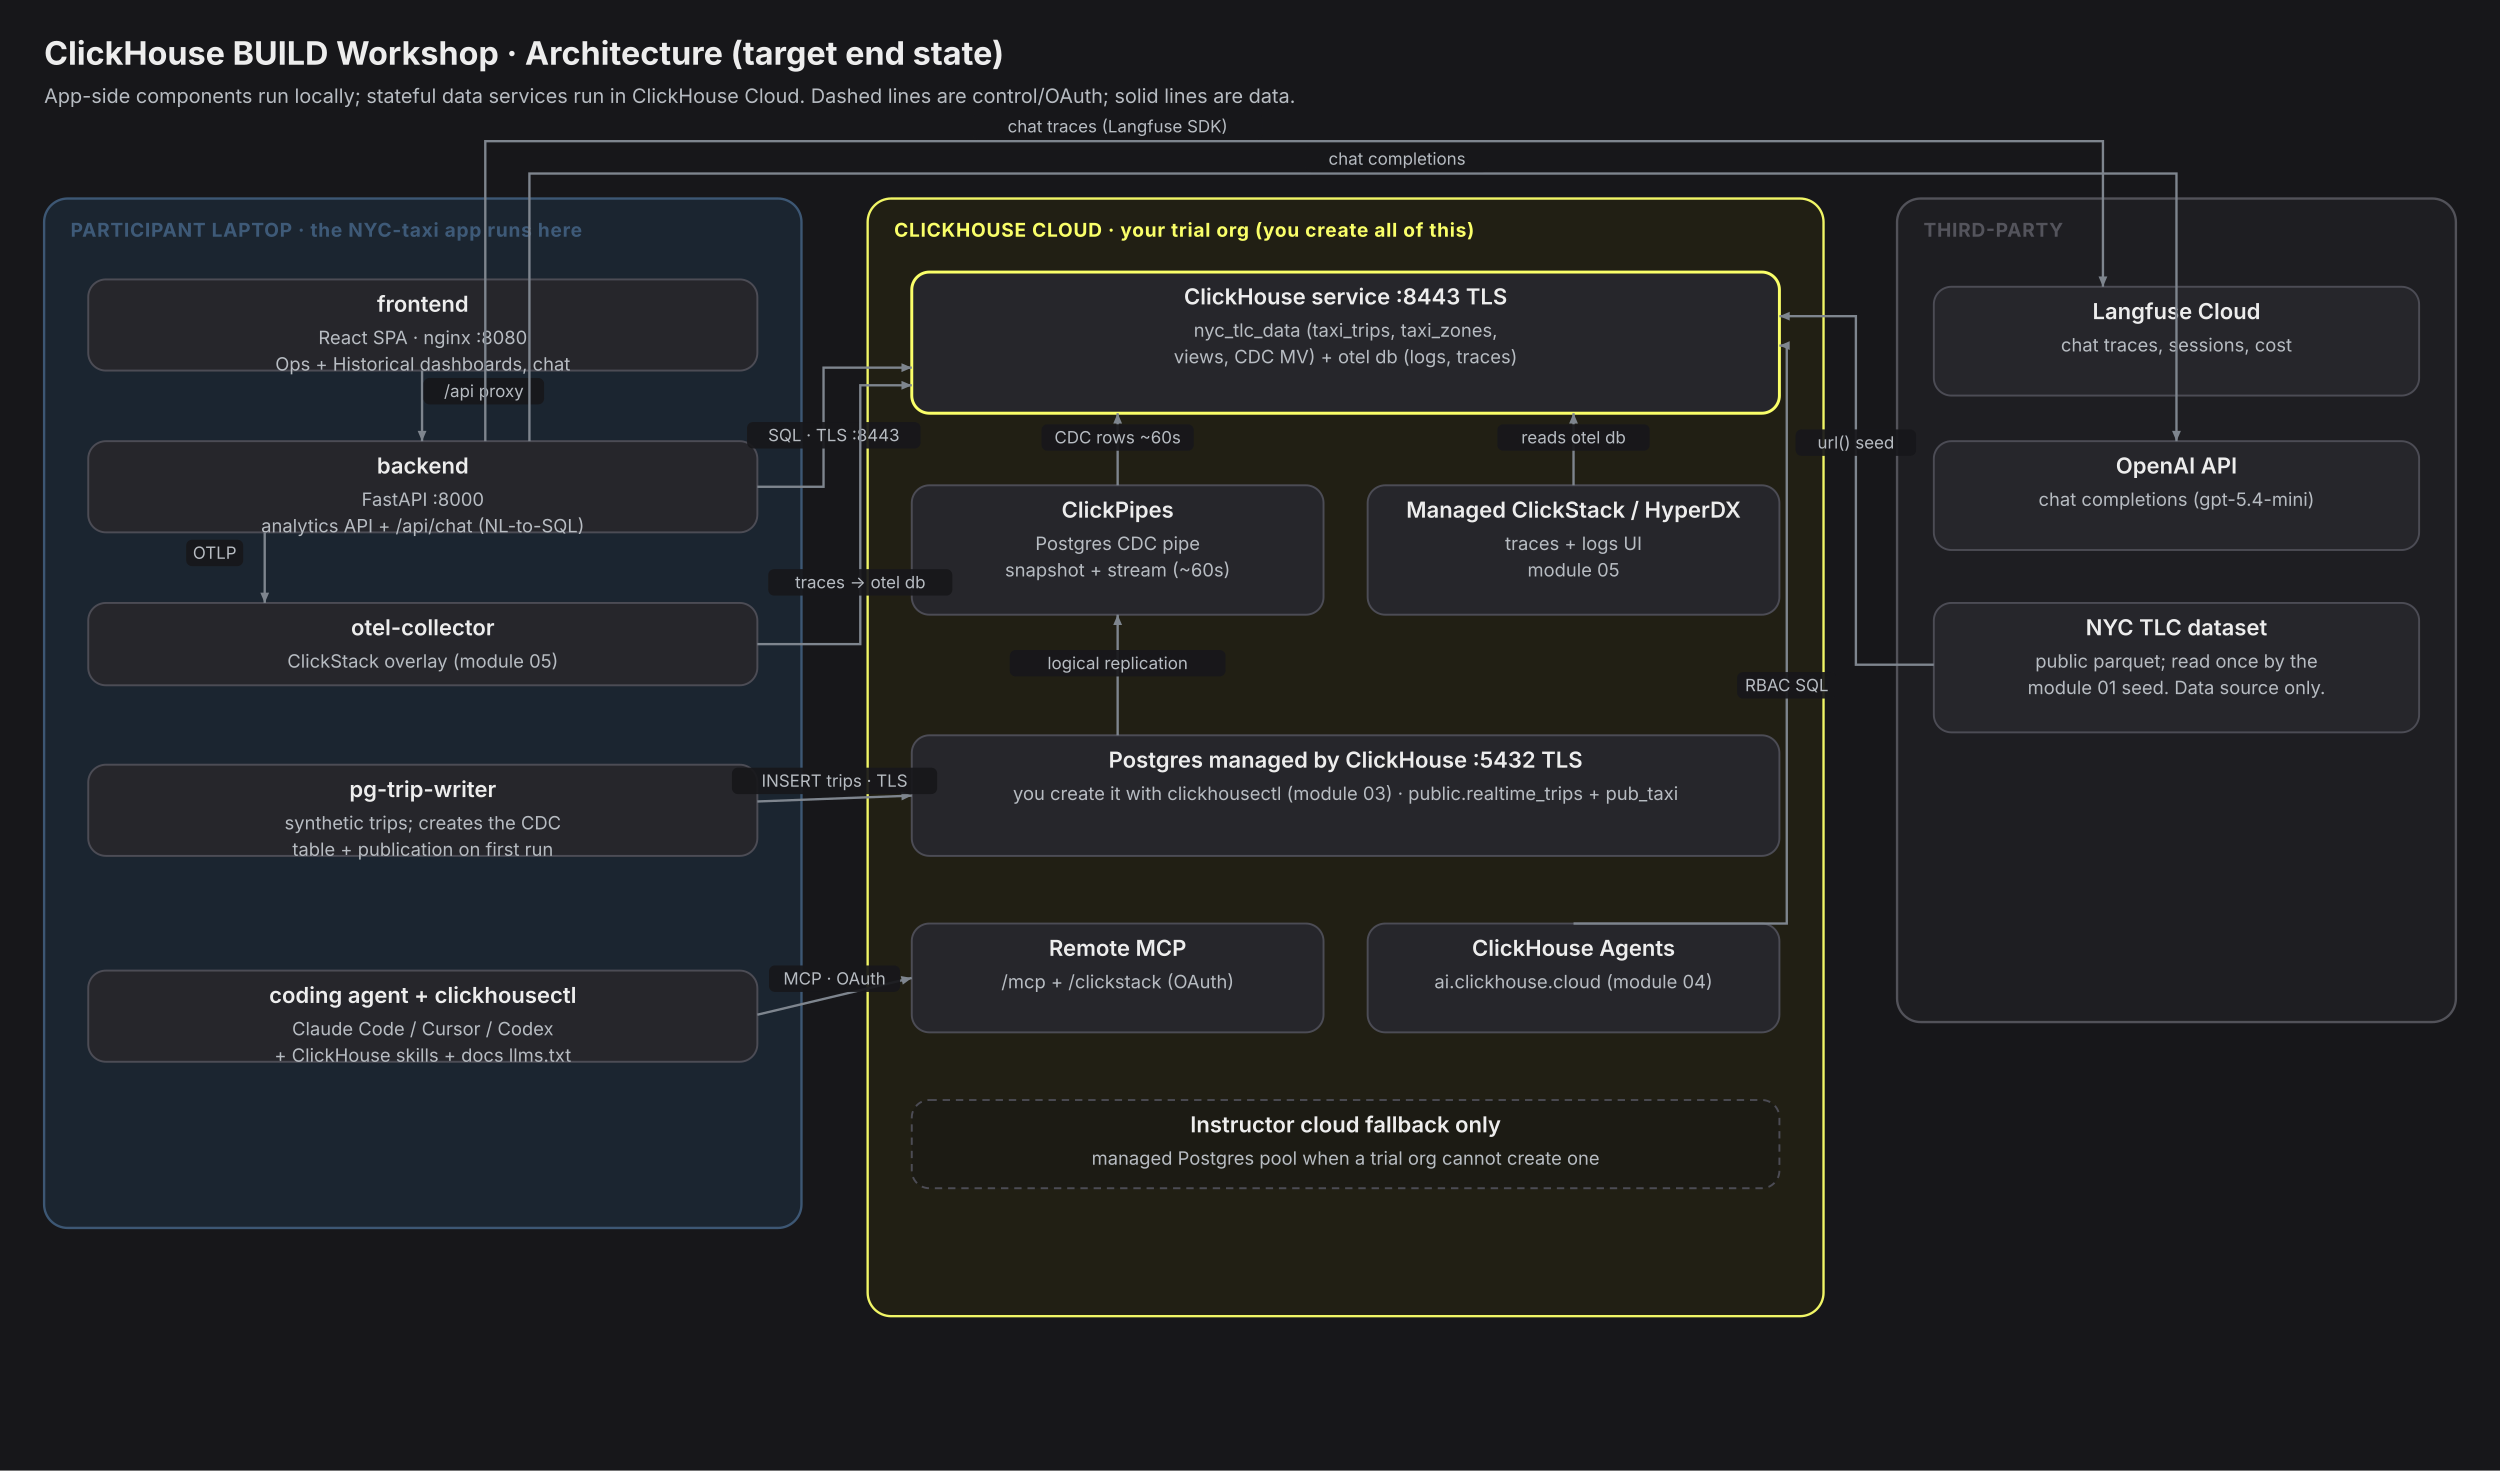
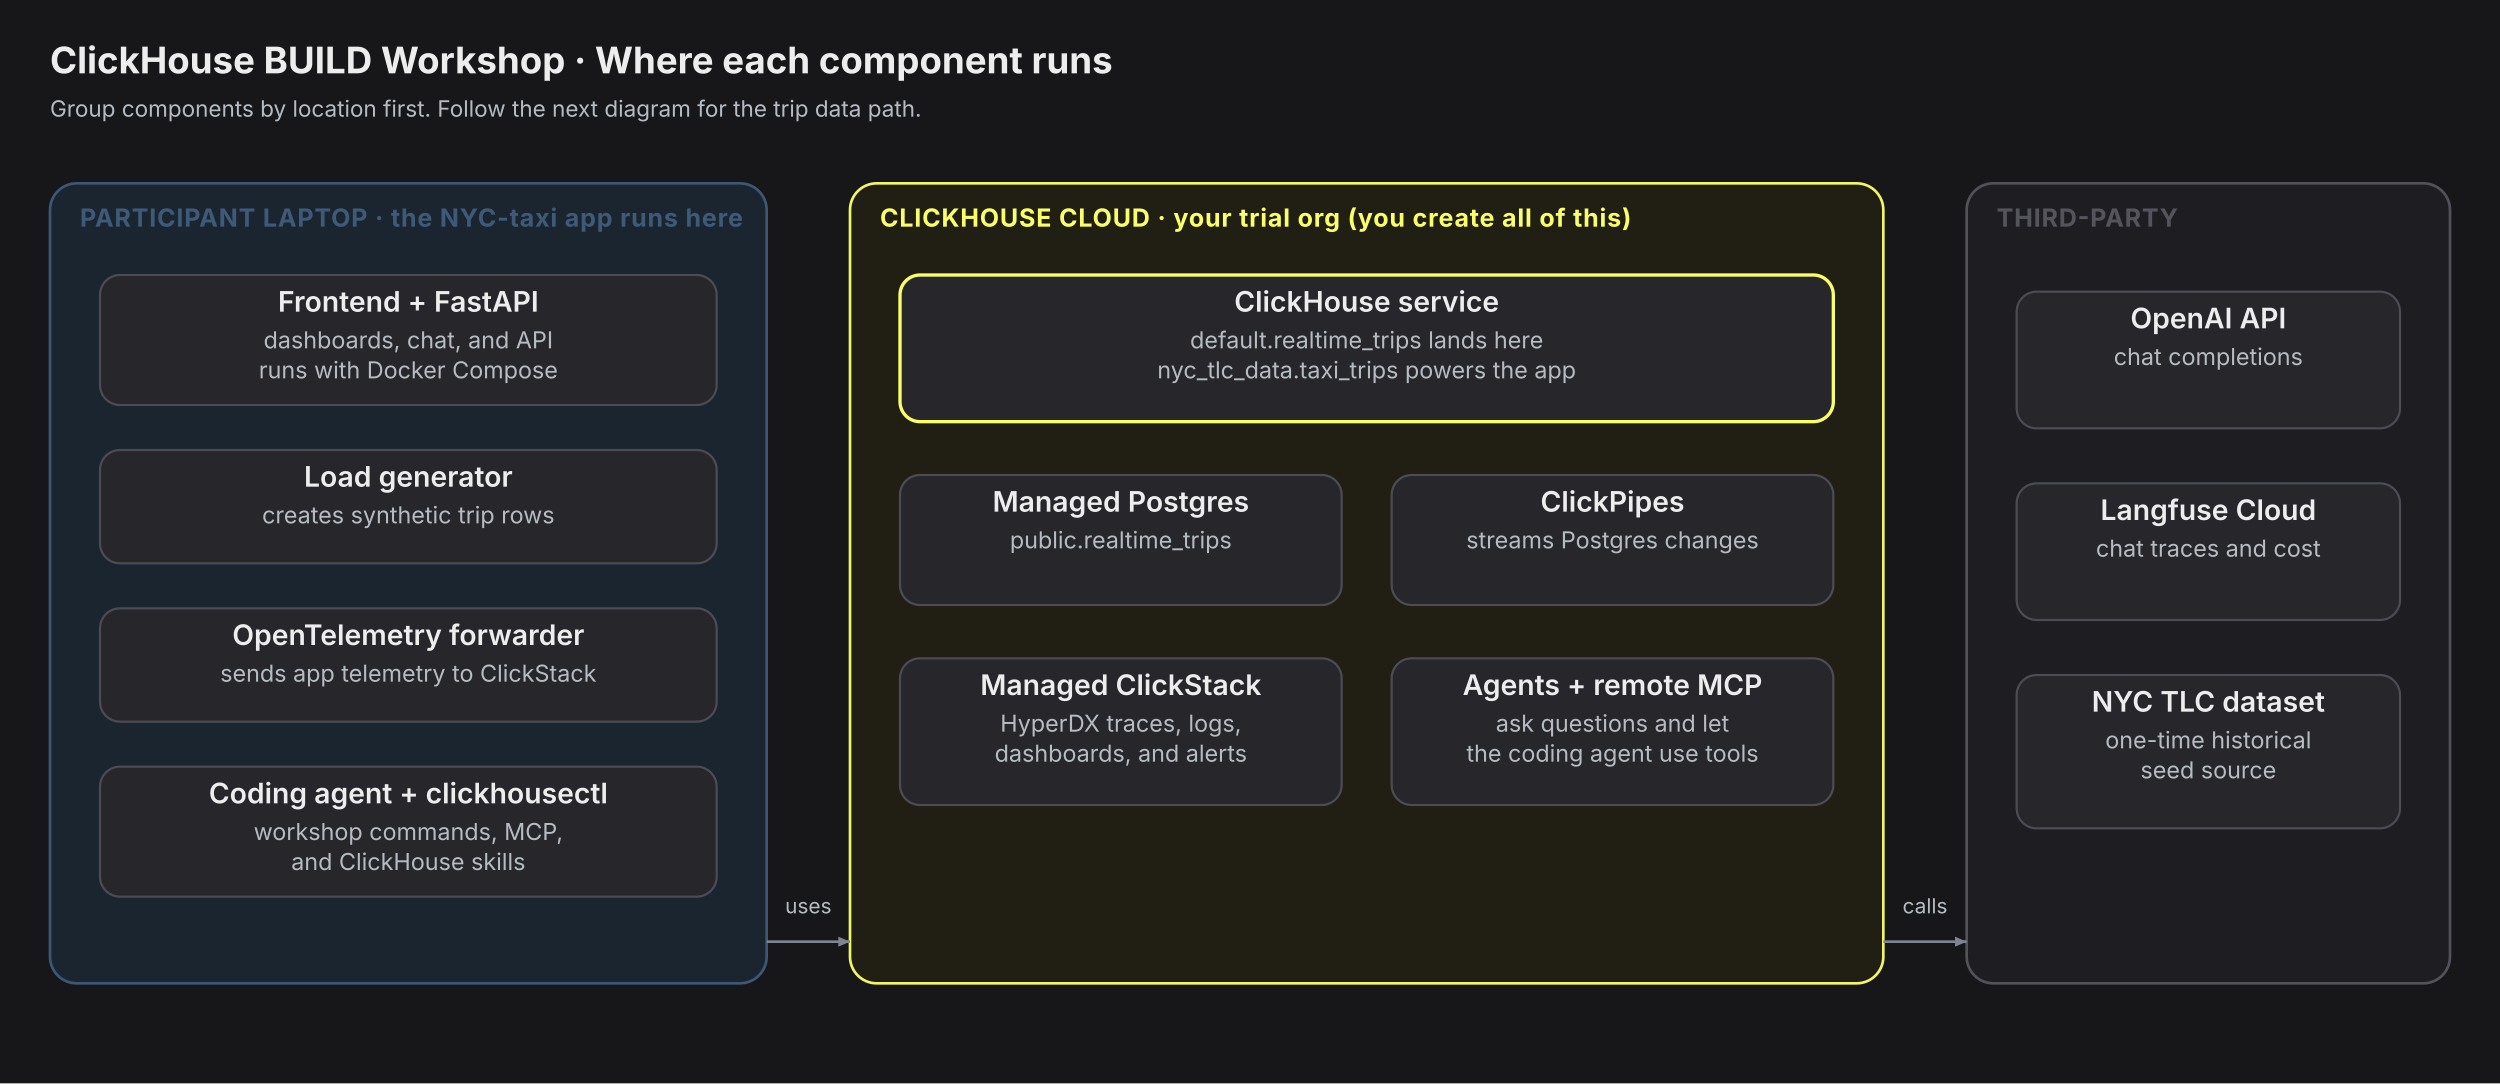
- <svg xmlns="http://www.w3.org/2000/svg" width="1700" height="1000" viewBox="0 0 1700 1000" font-family="Inter, -apple-system, Segoe UI, Roboto, sans-serif">
-   <rect x="0" y="0" width="1700" height="1000" fill="#17171A" />
+ <svg xmlns="http://www.w3.org/2000/svg" width="1500" height="650" viewBox="0 0 1500 650" font-family="Inter, -apple-system, Segoe UI, Roboto, sans-serif">
+   <rect x="0" y="0" width="1500" height="650" fill="#17171A" />
  <defs>
    <marker id="arrow" markerWidth="9" markerHeight="9" refX="7" refY="3" orient="auto" markerUnits="userSpaceOnUse">
      <path d="M0,0 L7,3 L0,6 Z" fill="#7E858E" />
    </marker>
  </defs>
-   <text x="30" y="44" fill="#EDEDED" font-size="22" font-weight="700">ClickHouse BUILD Workshop · Architecture (target end state)</text>
-   <text x="30" y="70" fill="#B7BCC2" font-size="13.5">App-side components run locally; stateful data services run in ClickHouse Cloud. Dashed lines are control/OAuth; solid lines are data.</text>
-   <rect x="30" y="135" width="515" height="700" rx="16" fill="#1B2531" stroke="#3E5A78" stroke-width="1.6" opacity="0.96" />
-   <text x="48" y="161" fill="#3E5A78" font-size="13" font-weight="700" letter-spacing="0.5">PARTICIPANT LAPTOP  ·  the NYC-taxi app runs here</text>
-   <rect x="590" y="135" width="650" height="760" rx="16" fill="#211F14" stroke="#FAFF69" stroke-width="1.6" opacity="0.96" />
-   <text x="608" y="161" fill="#FAFF69" font-size="13" font-weight="700" letter-spacing="0.5">CLICKHOUSE CLOUD  ·  your trial org (you create all of this)</text>
-   <rect x="1290" y="135" width="380" height="560" rx="16" fill="#1E1E22" stroke="#54545C" stroke-width="1.6" opacity="0.96" />
-   <text x="1308" y="161" fill="#54545C" font-size="13" font-weight="700" letter-spacing="0.5">THIRD-PARTY</text>
-   <rect x="60" y="190" width="455" height="62" rx="12" fill="#26262B" stroke="#4C4C55" stroke-width="1.3" />
-   <text x="287.5" y="212" fill="#EDEDED" font-size="15" font-weight="600" text-anchor="middle">frontend</text>
-   <text x="287.5" y="234" fill="#B7BCC2" font-size="12.5" text-anchor="middle">React SPA · nginx :8080</text>
-   <text x="287.5" y="252" fill="#B7BCC2" font-size="12.5" text-anchor="middle">Ops + Historical dashboards, chat</text>
-   <rect x="60" y="300" width="455" height="62" rx="12" fill="#26262B" stroke="#4C4C55" stroke-width="1.3" />
-   <text x="287.5" y="322" fill="#EDEDED" font-size="15" font-weight="600" text-anchor="middle">backend</text>
-   <text x="287.5" y="344" fill="#B7BCC2" font-size="12.5" text-anchor="middle">FastAPI :8000</text>
-   <text x="287.5" y="362" fill="#B7BCC2" font-size="12.5" text-anchor="middle">analytics API + /api/chat (NL-to-SQL)</text>
-   <rect x="60" y="410" width="455" height="56" rx="12" fill="#26262B" stroke="#4C4C55" stroke-width="1.3" />
-   <text x="287.5" y="432" fill="#EDEDED" font-size="15" font-weight="600" text-anchor="middle">otel-collector</text>
-   <text x="287.5" y="454" fill="#B7BCC2" font-size="12.5" text-anchor="middle">ClickStack overlay (module 05)</text>
-   <rect x="60" y="520" width="455" height="62" rx="12" fill="#26262B" stroke="#4C4C55" stroke-width="1.3" />
-   <text x="287.5" y="542" fill="#EDEDED" font-size="15" font-weight="600" text-anchor="middle">pg-trip-writer</text>
-   <text x="287.5" y="564" fill="#B7BCC2" font-size="12.5" text-anchor="middle">synthetic trips; creates the CDC</text>
-   <text x="287.5" y="582" fill="#B7BCC2" font-size="12.5" text-anchor="middle">table + publication on first run</text>
-   <rect x="60" y="660" width="455" height="62" rx="12" fill="#26262B" stroke="#4C4C55" stroke-width="1.3" />
-   <text x="287.5" y="682" fill="#EDEDED" font-size="15" font-weight="600" text-anchor="middle">coding agent + clickhousectl</text>
-   <text x="287.5" y="704" fill="#B7BCC2" font-size="12.5" text-anchor="middle">Claude Code / Cursor / Codex</text>
-   <text x="287.5" y="722" fill="#B7BCC2" font-size="12.5" text-anchor="middle">+ ClickHouse skills + docs llms.txt</text>
-   <rect x="620" y="185" width="590" height="96" rx="12" fill="#26262B" stroke="#FAFF69" stroke-width="2" />
-   <text x="915.0" y="207" fill="#EDEDED" font-size="15" font-weight="600" text-anchor="middle">ClickHouse service  :8443 TLS</text>
-   <text x="915.0" y="229" fill="#B7BCC2" font-size="12.5" text-anchor="middle">nyc_tlc_data (taxi_trips, taxi_zones,</text>
-   <text x="915.0" y="247" fill="#B7BCC2" font-size="12.5" text-anchor="middle">views, CDC MV)   +   otel db (logs, traces)</text>
-   <rect x="620" y="330" width="280" height="88" rx="12" fill="#26262B" stroke="#4C4C55" stroke-width="1.3" />
-   <text x="760.0" y="352" fill="#EDEDED" font-size="15" font-weight="600" text-anchor="middle">ClickPipes</text>
-   <text x="760.0" y="374" fill="#B7BCC2" font-size="12.5" text-anchor="middle">Postgres CDC pipe</text>
-   <text x="760.0" y="392" fill="#B7BCC2" font-size="12.5" text-anchor="middle">snapshot + stream (~60s)</text>
-   <rect x="930" y="330" width="280" height="88" rx="12" fill="#26262B" stroke="#4C4C55" stroke-width="1.3" />
-   <text x="1070.0" y="352" fill="#EDEDED" font-size="15" font-weight="600" text-anchor="middle">Managed ClickStack / HyperDX</text>
-   <text x="1070.0" y="374" fill="#B7BCC2" font-size="12.5" text-anchor="middle">traces + logs UI</text>
-   <text x="1070.0" y="392" fill="#B7BCC2" font-size="12.5" text-anchor="middle">module 05</text>
-   <rect x="620" y="500" width="590" height="82" rx="12" fill="#26262B" stroke="#4C4C55" stroke-width="1.3" />
-   <text x="915.0" y="522" fill="#EDEDED" font-size="15" font-weight="600" text-anchor="middle">Postgres managed by ClickHouse  :5432 TLS</text>
-   <text x="915.0" y="544" fill="#B7BCC2" font-size="12.5" text-anchor="middle">you create it with clickhousectl (module 03) · public.realtime_trips + pub_taxi</text>
-   <rect x="620" y="628" width="280" height="74" rx="12" fill="#26262B" stroke="#4C4C55" stroke-width="1.3" />
-   <text x="760.0" y="650" fill="#EDEDED" font-size="15" font-weight="600" text-anchor="middle">Remote MCP</text>
-   <text x="760.0" y="672" fill="#B7BCC2" font-size="12.5" text-anchor="middle">/mcp + /clickstack (OAuth)</text>
-   <rect x="930" y="628" width="280" height="74" rx="12" fill="#26262B" stroke="#4C4C55" stroke-width="1.3" />
-   <text x="1070.0" y="650" fill="#EDEDED" font-size="15" font-weight="600" text-anchor="middle">ClickHouse Agents</text>
-   <text x="1070.0" y="672" fill="#B7BCC2" font-size="12.5" text-anchor="middle">ai.clickhouse.cloud (module 04)</text>
-   <rect x="620" y="748" width="590" height="60" rx="12" fill="#1C1B14" stroke="#4C4C55" stroke-width="1.3" stroke-dasharray="5 4" />
-   <text x="915.0" y="770" fill="#EDEDED" font-size="15" font-weight="600" text-anchor="middle">Instructor cloud fallback only</text>
-   <text x="915.0" y="792" fill="#B7BCC2" font-size="12.5" text-anchor="middle">managed Postgres pool when a trial org cannot create one</text>
-   <rect x="1315" y="195" width="330" height="74" rx="12" fill="#26262B" stroke="#4C4C55" stroke-width="1.3" />
-   <text x="1480.0" y="217" fill="#EDEDED" font-size="15" font-weight="600" text-anchor="middle">Langfuse Cloud</text>
-   <text x="1480.0" y="239" fill="#B7BCC2" font-size="12.5" text-anchor="middle">chat traces, sessions, cost</text>
-   <rect x="1315" y="300" width="330" height="74" rx="12" fill="#26262B" stroke="#4C4C55" stroke-width="1.3" />
-   <text x="1480.0" y="322" fill="#EDEDED" font-size="15" font-weight="600" text-anchor="middle">OpenAI API</text>
-   <text x="1480.0" y="344" fill="#B7BCC2" font-size="12.5" text-anchor="middle">chat completions (gpt-5.4-mini)</text>
-   <rect x="1315" y="410" width="330" height="88" rx="12" fill="#26262B" stroke="#4C4C55" stroke-width="1.3" />
-   <text x="1480.0" y="432" fill="#EDEDED" font-size="15" font-weight="600" text-anchor="middle">NYC TLC dataset</text>
-   <text x="1480.0" y="454" fill="#B7BCC2" font-size="12.5" text-anchor="middle">public parquet; read once by the</text>
-   <text x="1480.0" y="472" fill="#B7BCC2" font-size="12.5" text-anchor="middle">module 01 seed. Data source only.</text>
-   <path d="M287,252 L287,300" fill="none" stroke="#7E858E" stroke-width="1.6" marker-end="url(#arrow)" />
-   <rect x="288.0" y="257.0" width="82.0" height="18" rx="4" fill="#17171A" opacity="0.92" />
-   <text x="329.0" y="270.0" fill="#B7BCC2" font-size="11.5" text-anchor="middle">/api proxy</text>
-   <path d="M180,362 L180,410" fill="none" stroke="#7E858E" stroke-width="1.6" marker-end="url(#arrow)" />
-   <rect x="126.6" y="367.0" width="38.8" height="18" rx="4" fill="#17171A" opacity="0.92" />
-   <text x="146.0" y="380.0" fill="#B7BCC2" font-size="11.5" text-anchor="middle">OTLP</text>
-   <path d="M515,331 L560,331 L560,250 L620,250" fill="none" stroke="#7E858E" stroke-width="1.6" marker-end="url(#arrow)" />
-   <rect x="508.0" y="287" width="118.0" height="18" rx="4" fill="#17171A" opacity="0.92" />
-   <text x="567" y="300" fill="#B7BCC2" font-size="11.5" text-anchor="middle">SQL · TLS :8443</text>
-   <path d="M515,438 L585,438 L585,262 L620,262" fill="none" stroke="#7E858E" stroke-width="1.6" marker-end="url(#arrow)" />
-   <rect x="522.4" y="387" width="125.2" height="18" rx="4" fill="#17171A" opacity="0.92" />
-   <text x="585" y="400" fill="#B7BCC2" font-size="11.5" text-anchor="middle">traces → otel db</text>
-   <path d="M515,545 L620,541" fill="none" stroke="#7E858E" stroke-width="1.6" marker-end="url(#arrow)" />
-   <rect x="497.7" y="522.0" width="139.6" height="18" rx="4" fill="#17171A" opacity="0.92" />
-   <text x="567.5" y="535.0" fill="#B7BCC2" font-size="11.5" text-anchor="middle">INSERT trips · TLS</text>
-   <path d="M515,690 L620,665" fill="none" stroke="#7E858E" stroke-width="1.6" marker-end="url(#arrow)" />
-   <rect x="522.9" y="656.5" width="89.2" height="18" rx="4" fill="#17171A" opacity="0.92" />
-   <text x="567.5" y="669.5" fill="#B7BCC2" font-size="11.5" text-anchor="middle">MCP · OAuth</text>
-   <path d="M760,500 L760,418" fill="none" stroke="#7E858E" stroke-width="1.6" marker-end="url(#arrow)" />
-   <rect x="686.6" y="442.0" width="146.8" height="18" rx="4" fill="#17171A" opacity="0.92" />
-   <text x="760.0" y="455.0" fill="#B7BCC2" font-size="11.5" text-anchor="middle">logical replication</text>
-   <path d="M760,330 L760,281" fill="none" stroke="#7E858E" stroke-width="1.6" marker-end="url(#arrow)" />
-   <rect x="708.2" y="288.5" width="103.6" height="18" rx="4" fill="#17171A" opacity="0.92" />
-   <text x="760.0" y="301.5" fill="#B7BCC2" font-size="11.5" text-anchor="middle">CDC rows ~60s</text>
-   <path d="M1070,330 L1070,281" fill="none" stroke="#7E858E" stroke-width="1.6" marker-end="url(#arrow)" />
-   <rect x="1018.2" y="288.5" width="103.6" height="18" rx="4" fill="#17171A" opacity="0.92" />
-   <text x="1070.0" y="301.5" fill="#B7BCC2" font-size="11.5" text-anchor="middle">reads otel db</text>
-   <path d="M1070,628 L1215,628 L1215,235 L1210,235" fill="none" stroke="#7E858E" stroke-width="1.6" marker-end="url(#arrow)" />
-   <rect x="1181.2" y="457" width="67.6" height="18" rx="4" fill="#17171A" opacity="0.92" />
-   <text x="1215" y="470" fill="#B7BCC2" font-size="11.5" text-anchor="middle">RBAC SQL</text>
-   <path d="M360,300 L360,118 L1480,118 L1480,300" fill="none" stroke="#7E858E" stroke-width="1.6" marker-end="url(#arrow)" />
-   <rect x="887.4" y="99" width="125.2" height="18" rx="4" fill="#17171A" opacity="0.92" />
-   <text x="950" y="112" fill="#B7BCC2" font-size="11.5" text-anchor="middle">chat completions</text>
-   <path d="M330,300 L330,96 L1430,96 L1430,195" fill="none" stroke="#7E858E" stroke-width="1.6" marker-end="url(#arrow)" />
-   <rect x="661.4" y="77" width="197.2" height="18" rx="4" fill="#17171A" opacity="0.92" />
-   <text x="760" y="90" fill="#B7BCC2" font-size="11.5" text-anchor="middle">chat traces (Langfuse SDK)</text>
-   <path d="M1315,452 L1262,452 L1262,215 L1210,215" fill="none" stroke="#7E858E" stroke-width="1.6" marker-end="url(#arrow)" />
-   <rect x="1221.0" y="292" width="82.0" height="18" rx="4" fill="#17171A" opacity="0.92" />
-   <text x="1262" y="305" fill="#B7BCC2" font-size="11.5" text-anchor="middle">url() seed</text>
+   <text x="30" y="44" fill="#EDEDED" font-size="22" font-weight="700">ClickHouse BUILD Workshop · Where each component runs</text>
+   <text x="30" y="70" fill="#B7BCC2" font-size="13.5">Group components by location first. Follow the next diagram for the trip data path.</text>
+   <rect x="30" y="110" width="430" height="480" rx="16" fill="#1B2531" stroke="#3E5A78" stroke-width="1.6" opacity="0.96" />
+   <text x="48" y="136" fill="#3E5A78" font-size="15" font-weight="700" letter-spacing="0.5">PARTICIPANT LAPTOP  ·  the NYC-taxi app runs here</text>
+   <rect x="510" y="110" width="620" height="480" rx="16" fill="#211F14" stroke="#FAFF69" stroke-width="1.6" opacity="0.96" />
+   <text x="528" y="136" fill="#FAFF69" font-size="15" font-weight="700" letter-spacing="0.5">CLICKHOUSE CLOUD  ·  your trial org (you create all of this)</text>
+   <rect x="1180" y="110" width="290" height="480" rx="16" fill="#1E1E22" stroke="#54545C" stroke-width="1.6" opacity="0.96" />
+   <text x="1198" y="136" fill="#54545C" font-size="15" font-weight="700" letter-spacing="0.5">THIRD-PARTY</text>
+   <rect x="60" y="165" width="370" height="78" rx="12" fill="#26262B" stroke="#4C4C55" stroke-width="1.3" />
+   <text x="245.0" y="187" fill="#EDEDED" font-size="17" font-weight="600" text-anchor="middle">Frontend + FastAPI</text>
+   <text x="245.0" y="209" fill="#B7BCC2" font-size="14" text-anchor="middle">dashboards, chat, and API</text>
+   <text x="245.0" y="227" fill="#B7BCC2" font-size="14" text-anchor="middle">runs with Docker Compose</text>
+   <rect x="60" y="270" width="370" height="68" rx="12" fill="#26262B" stroke="#4C4C55" stroke-width="1.3" />
+   <text x="245.0" y="292" fill="#EDEDED" font-size="17" font-weight="600" text-anchor="middle">Load generator</text>
+   <text x="245.0" y="314" fill="#B7BCC2" font-size="14" text-anchor="middle">creates synthetic trip rows</text>
+   <rect x="60" y="365" width="370" height="68" rx="12" fill="#26262B" stroke="#4C4C55" stroke-width="1.3" />
+   <text x="245.0" y="387" fill="#EDEDED" font-size="17" font-weight="600" text-anchor="middle">OpenTelemetry forwarder</text>
+   <text x="245.0" y="409" fill="#B7BCC2" font-size="14" text-anchor="middle">sends app telemetry to ClickStack</text>
+   <rect x="60" y="460" width="370" height="78" rx="12" fill="#26262B" stroke="#4C4C55" stroke-width="1.3" />
+   <text x="245.0" y="482" fill="#EDEDED" font-size="17" font-weight="600" text-anchor="middle">Coding agent + clickhousectl</text>
+   <text x="245.0" y="504" fill="#B7BCC2" font-size="14" text-anchor="middle">workshop commands, MCP,</text>
+   <text x="245.0" y="522" fill="#B7BCC2" font-size="14" text-anchor="middle">and ClickHouse skills</text>
+   <rect x="540" y="165" width="560" height="88" rx="12" fill="#26262B" stroke="#FAFF69" stroke-width="2" />
+   <text x="820.0" y="187" fill="#EDEDED" font-size="17" font-weight="600" text-anchor="middle">ClickHouse service</text>
+   <text x="820.0" y="209" fill="#B7BCC2" font-size="14" text-anchor="middle">default.realtime_trips lands here</text>
+   <text x="820.0" y="227" fill="#B7BCC2" font-size="14" text-anchor="middle">nyc_tlc_data.taxi_trips powers the app</text>
+   <rect x="540" y="285" width="265" height="78" rx="12" fill="#26262B" stroke="#4C4C55" stroke-width="1.3" />
+   <text x="672.5" y="307" fill="#EDEDED" font-size="17" font-weight="600" text-anchor="middle">Managed Postgres</text>
+   <text x="672.5" y="329" fill="#B7BCC2" font-size="14" text-anchor="middle">public.realtime_trips</text>
+   <rect x="835" y="285" width="265" height="78" rx="12" fill="#26262B" stroke="#4C4C55" stroke-width="1.3" />
+   <text x="967.5" y="307" fill="#EDEDED" font-size="17" font-weight="600" text-anchor="middle">ClickPipes</text>
+   <text x="967.5" y="329" fill="#B7BCC2" font-size="14" text-anchor="middle">streams Postgres changes</text>
+   <rect x="540" y="395" width="265" height="88" rx="12" fill="#26262B" stroke="#4C4C55" stroke-width="1.3" />
+   <text x="672.5" y="417" fill="#EDEDED" font-size="17" font-weight="600" text-anchor="middle">Managed ClickStack</text>
+   <text x="672.5" y="439" fill="#B7BCC2" font-size="14" text-anchor="middle">HyperDX traces, logs,</text>
+   <text x="672.5" y="457" fill="#B7BCC2" font-size="14" text-anchor="middle">dashboards, and alerts</text>
+   <rect x="835" y="395" width="265" height="88" rx="12" fill="#26262B" stroke="#4C4C55" stroke-width="1.3" />
+   <text x="967.5" y="417" fill="#EDEDED" font-size="17" font-weight="600" text-anchor="middle">Agents + remote MCP</text>
+   <text x="967.5" y="439" fill="#B7BCC2" font-size="14" text-anchor="middle">ask questions and let</text>
+   <text x="967.5" y="457" fill="#B7BCC2" font-size="14" text-anchor="middle">the coding agent use tools</text>
+   <rect x="1210" y="175" width="230" height="82" rx="12" fill="#26262B" stroke="#4C4C55" stroke-width="1.3" />
+   <text x="1325.0" y="197" fill="#EDEDED" font-size="17" font-weight="600" text-anchor="middle">OpenAI API</text>
+   <text x="1325.0" y="219" fill="#B7BCC2" font-size="14" text-anchor="middle">chat completions</text>
+   <rect x="1210" y="290" width="230" height="82" rx="12" fill="#26262B" stroke="#4C4C55" stroke-width="1.3" />
+   <text x="1325.0" y="312" fill="#EDEDED" font-size="17" font-weight="600" text-anchor="middle">Langfuse Cloud</text>
+   <text x="1325.0" y="334" fill="#B7BCC2" font-size="14" text-anchor="middle">chat traces and cost</text>
+   <rect x="1210" y="405" width="230" height="92" rx="12" fill="#26262B" stroke="#4C4C55" stroke-width="1.3" />
+   <text x="1325.0" y="427" fill="#EDEDED" font-size="17" font-weight="600" text-anchor="middle">NYC TLC dataset</text>
+   <text x="1325.0" y="449" fill="#B7BCC2" font-size="14" text-anchor="middle">one-time historical</text>
+   <text x="1325.0" y="467" fill="#B7BCC2" font-size="14" text-anchor="middle">seed source</text>
+   <path d="M460,565 L510,565" fill="none" stroke="#7E858E" stroke-width="1.6" marker-end="url(#arrow)" />
+   <rect x="465.6" y="534" width="38.8" height="20" rx="4" fill="#17171A" />
+   <text x="485" y="548" fill="#B7BCC2" font-size="12.5" text-anchor="middle">uses</text>
+   <path d="M1130,565 L1180,565" fill="none" stroke="#7E858E" stroke-width="1.6" marker-end="url(#arrow)" />
+   <rect x="1132.0" y="534" width="46.0" height="20" rx="4" fill="#17171A" />
+   <text x="1155" y="548" fill="#B7BCC2" font-size="12.5" text-anchor="middle">calls</text>
</svg>
